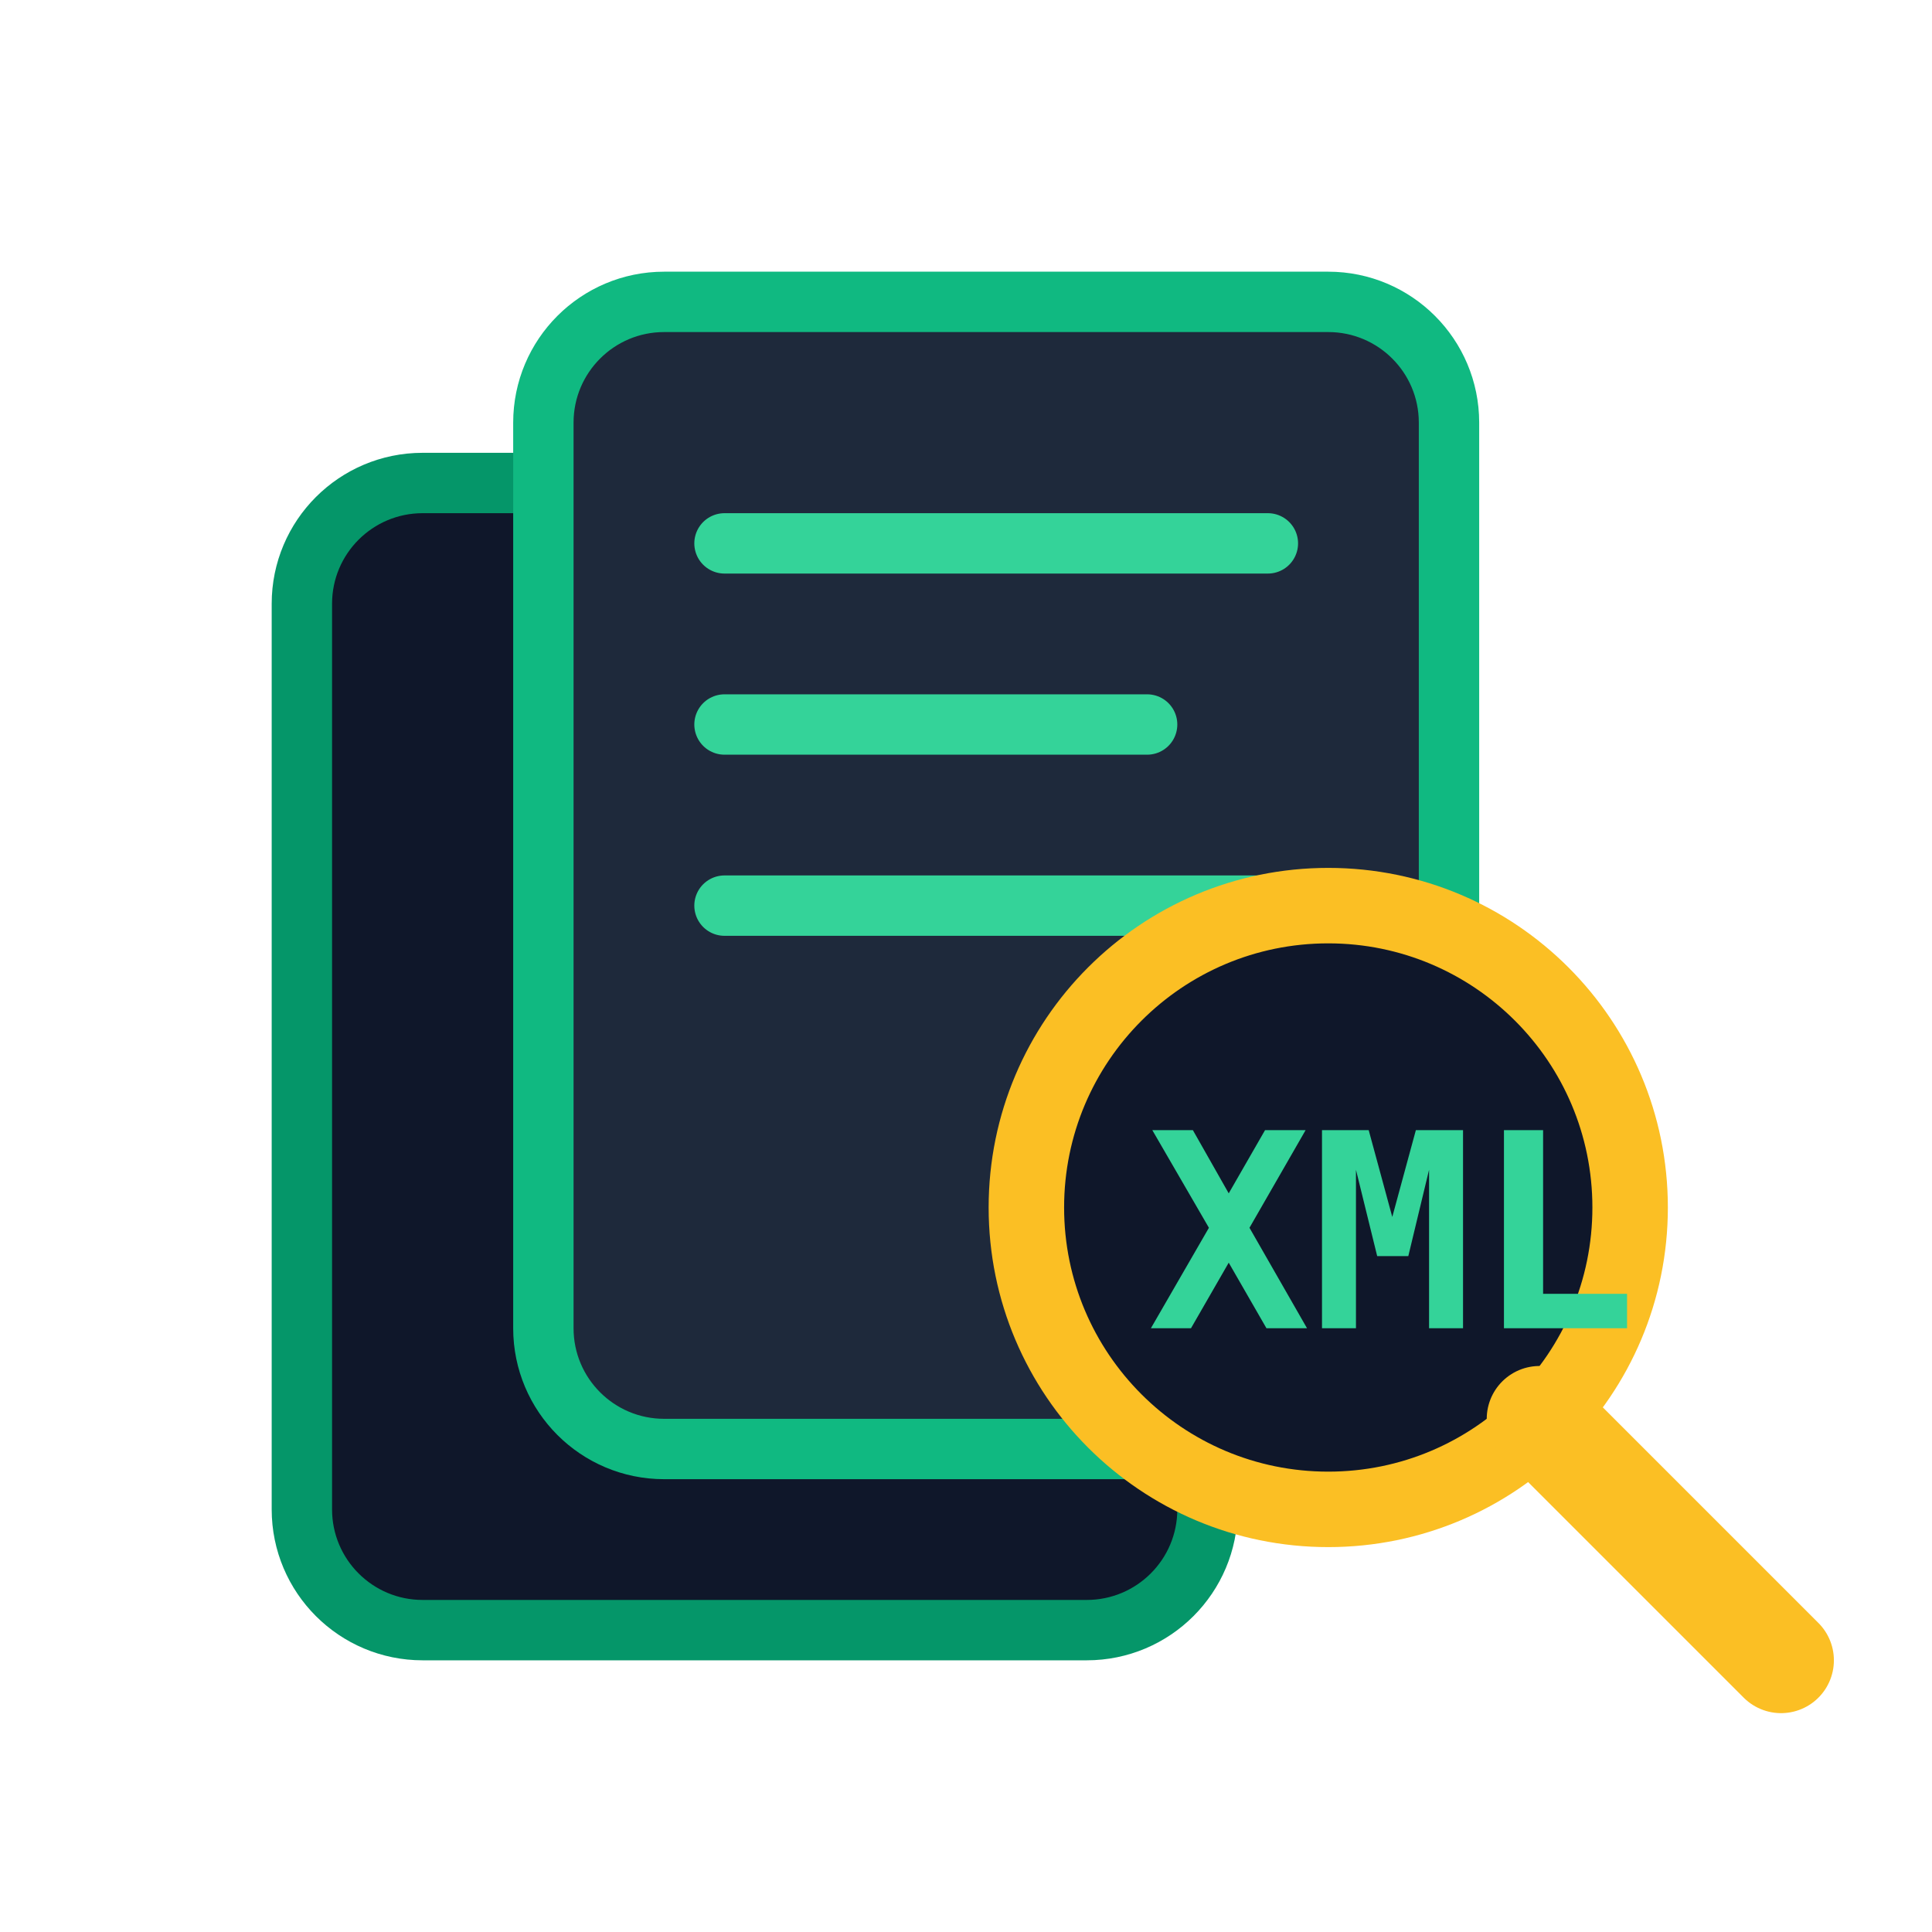
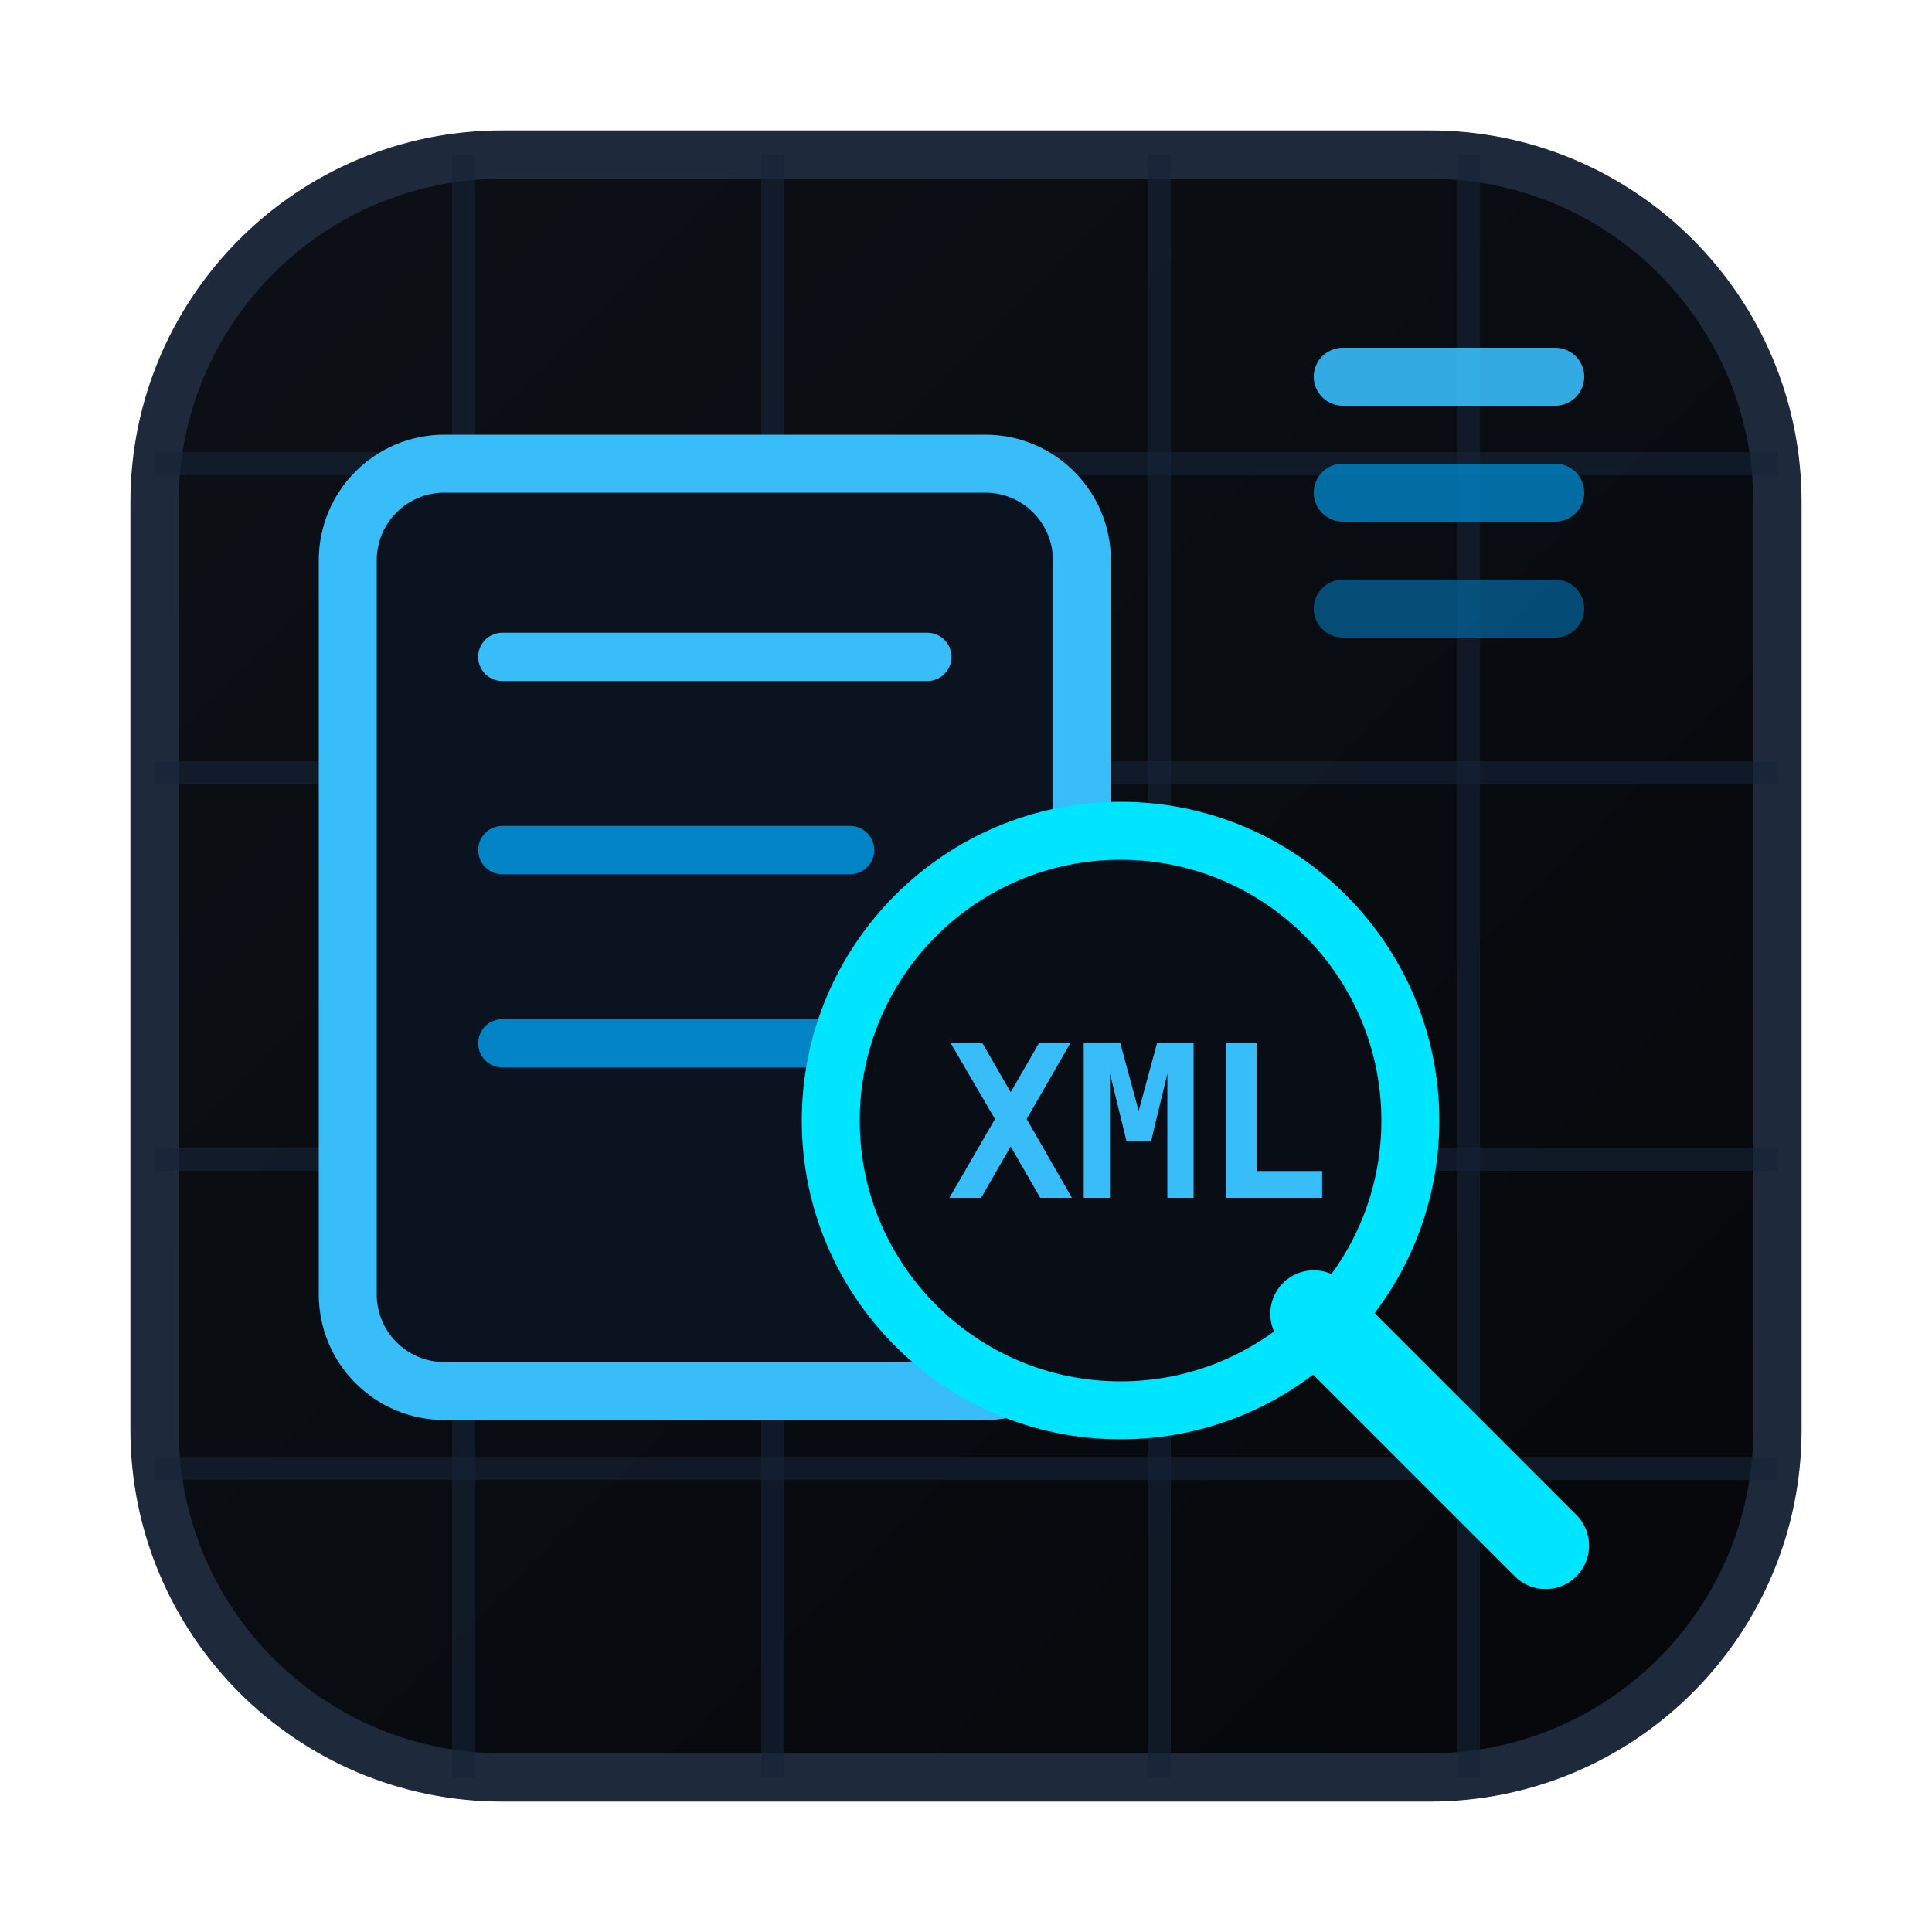
- <svg xmlns="http://www.w3.org/2000/svg" viewBox="0 0 64 64" width="64" height="64">
-   <rect x="10" y="16" width="30" height="38" rx="4" fill="#0f172a" stroke="#059669" stroke-width="2" />
-   <rect x="18" y="10" width="30" height="38" rx="4" fill="#1e293b" stroke="#10b981" stroke-width="2" />
-   <line x1="24" y1="18" x2="42" y2="18" stroke="#34d399" stroke-width="2" stroke-linecap="round" />
-   <line x1="24" y1="24" x2="38" y2="24" stroke="#34d399" stroke-width="2" stroke-linecap="round" />
-   <line x1="24" y1="30" x2="42" y2="30" stroke="#34d399" stroke-width="2" stroke-linecap="round" />
-   <circle cx="44" cy="40" r="10" fill="#0f172a" stroke="#fbbf24" stroke-width="2.5" />
-   <line x1="51" y1="47" x2="59" y2="55" stroke="#fbbf24" stroke-width="3.5" stroke-linecap="round" />
-   <text x="38" y="44" font-family="monospace" font-size="9" fill="#34d399" font-weight="bold">XML</text>
+ <svg xmlns="http://www.w3.org/2000/svg" viewBox="0 0 100 100" width="100" height="100">
+   <defs>
+     <linearGradient id="bg_meta" x1="0%" y1="0%" x2="100%" y2="100%">
+       <stop offset="0%" stop-color="#0d1117" />
+       <stop offset="100%" stop-color="#05070a" />
+     </linearGradient>
+   </defs>
+   <rect x="8" y="8" width="84" height="84" rx="18" fill="url(#bg_meta)" stroke="#1e293b" stroke-width="2.5" />
+   <line x1="24" y1="8" x2="24" y2="92" stroke="#162438" stroke-width="1.2" stroke-opacity="0.6" />
+   <line x1="40" y1="8" x2="40" y2="92" stroke="#162438" stroke-width="1.2" stroke-opacity="0.6" />
+   <line x1="60" y1="8" x2="60" y2="92" stroke="#162438" stroke-width="1.2" stroke-opacity="0.6" />
+   <line x1="76" y1="8" x2="76" y2="92" stroke="#162438" stroke-width="1.2" stroke-opacity="0.6" />
+   <line x1="8" y1="24" x2="92" y2="24" stroke="#162438" stroke-width="1.2" stroke-opacity="0.6" />
+   <line x1="8" y1="40" x2="92" y2="40" stroke="#162438" stroke-width="1.2" stroke-opacity="0.6" />
+   <line x1="8" y1="60" x2="92" y2="60" stroke="#162438" stroke-width="1.2" stroke-opacity="0.6" />
+   <line x1="8" y1="76" x2="92" y2="76" stroke="#162438" stroke-width="1.2" stroke-opacity="0.6" />
+   <rect x="68" y="18" width="14" height="3" rx="1.5" fill="#38bdf8" fill-opacity="0.9" />
+   <rect x="68" y="24" width="14" height="3" rx="1.5" fill="#0284c7" fill-opacity="0.8" />
+   <rect x="68" y="30" width="14" height="3" rx="1.5" fill="#0369a1" fill-opacity="0.7" />
+   <rect x="18" y="24" width="38" height="48" rx="5" fill="#0b1320" stroke="#38bdf8" stroke-width="3" />
+   <line x1="26" y1="34" x2="48" y2="34" stroke="#38bdf8" stroke-width="2.5" stroke-linecap="round" />
+   <line x1="26" y1="44" x2="44" y2="44" stroke="#0284c7" stroke-width="2.5" stroke-linecap="round" />
+   <line x1="26" y1="54" x2="48" y2="54" stroke="#0284c7" stroke-width="2.5" stroke-linecap="round" />
+   <circle cx="58" cy="58" r="15" fill="#090d16" stroke="#00e5ff" stroke-width="3" />
+   <line x1="68" y1="68" x2="80" y2="80" stroke="#00e5ff" stroke-width="4.5" stroke-linecap="round" />
+   <text x="49" y="62" font-family="monospace" font-size="11" fill="#38bdf8" font-weight="bold">XML</text>
</svg>
